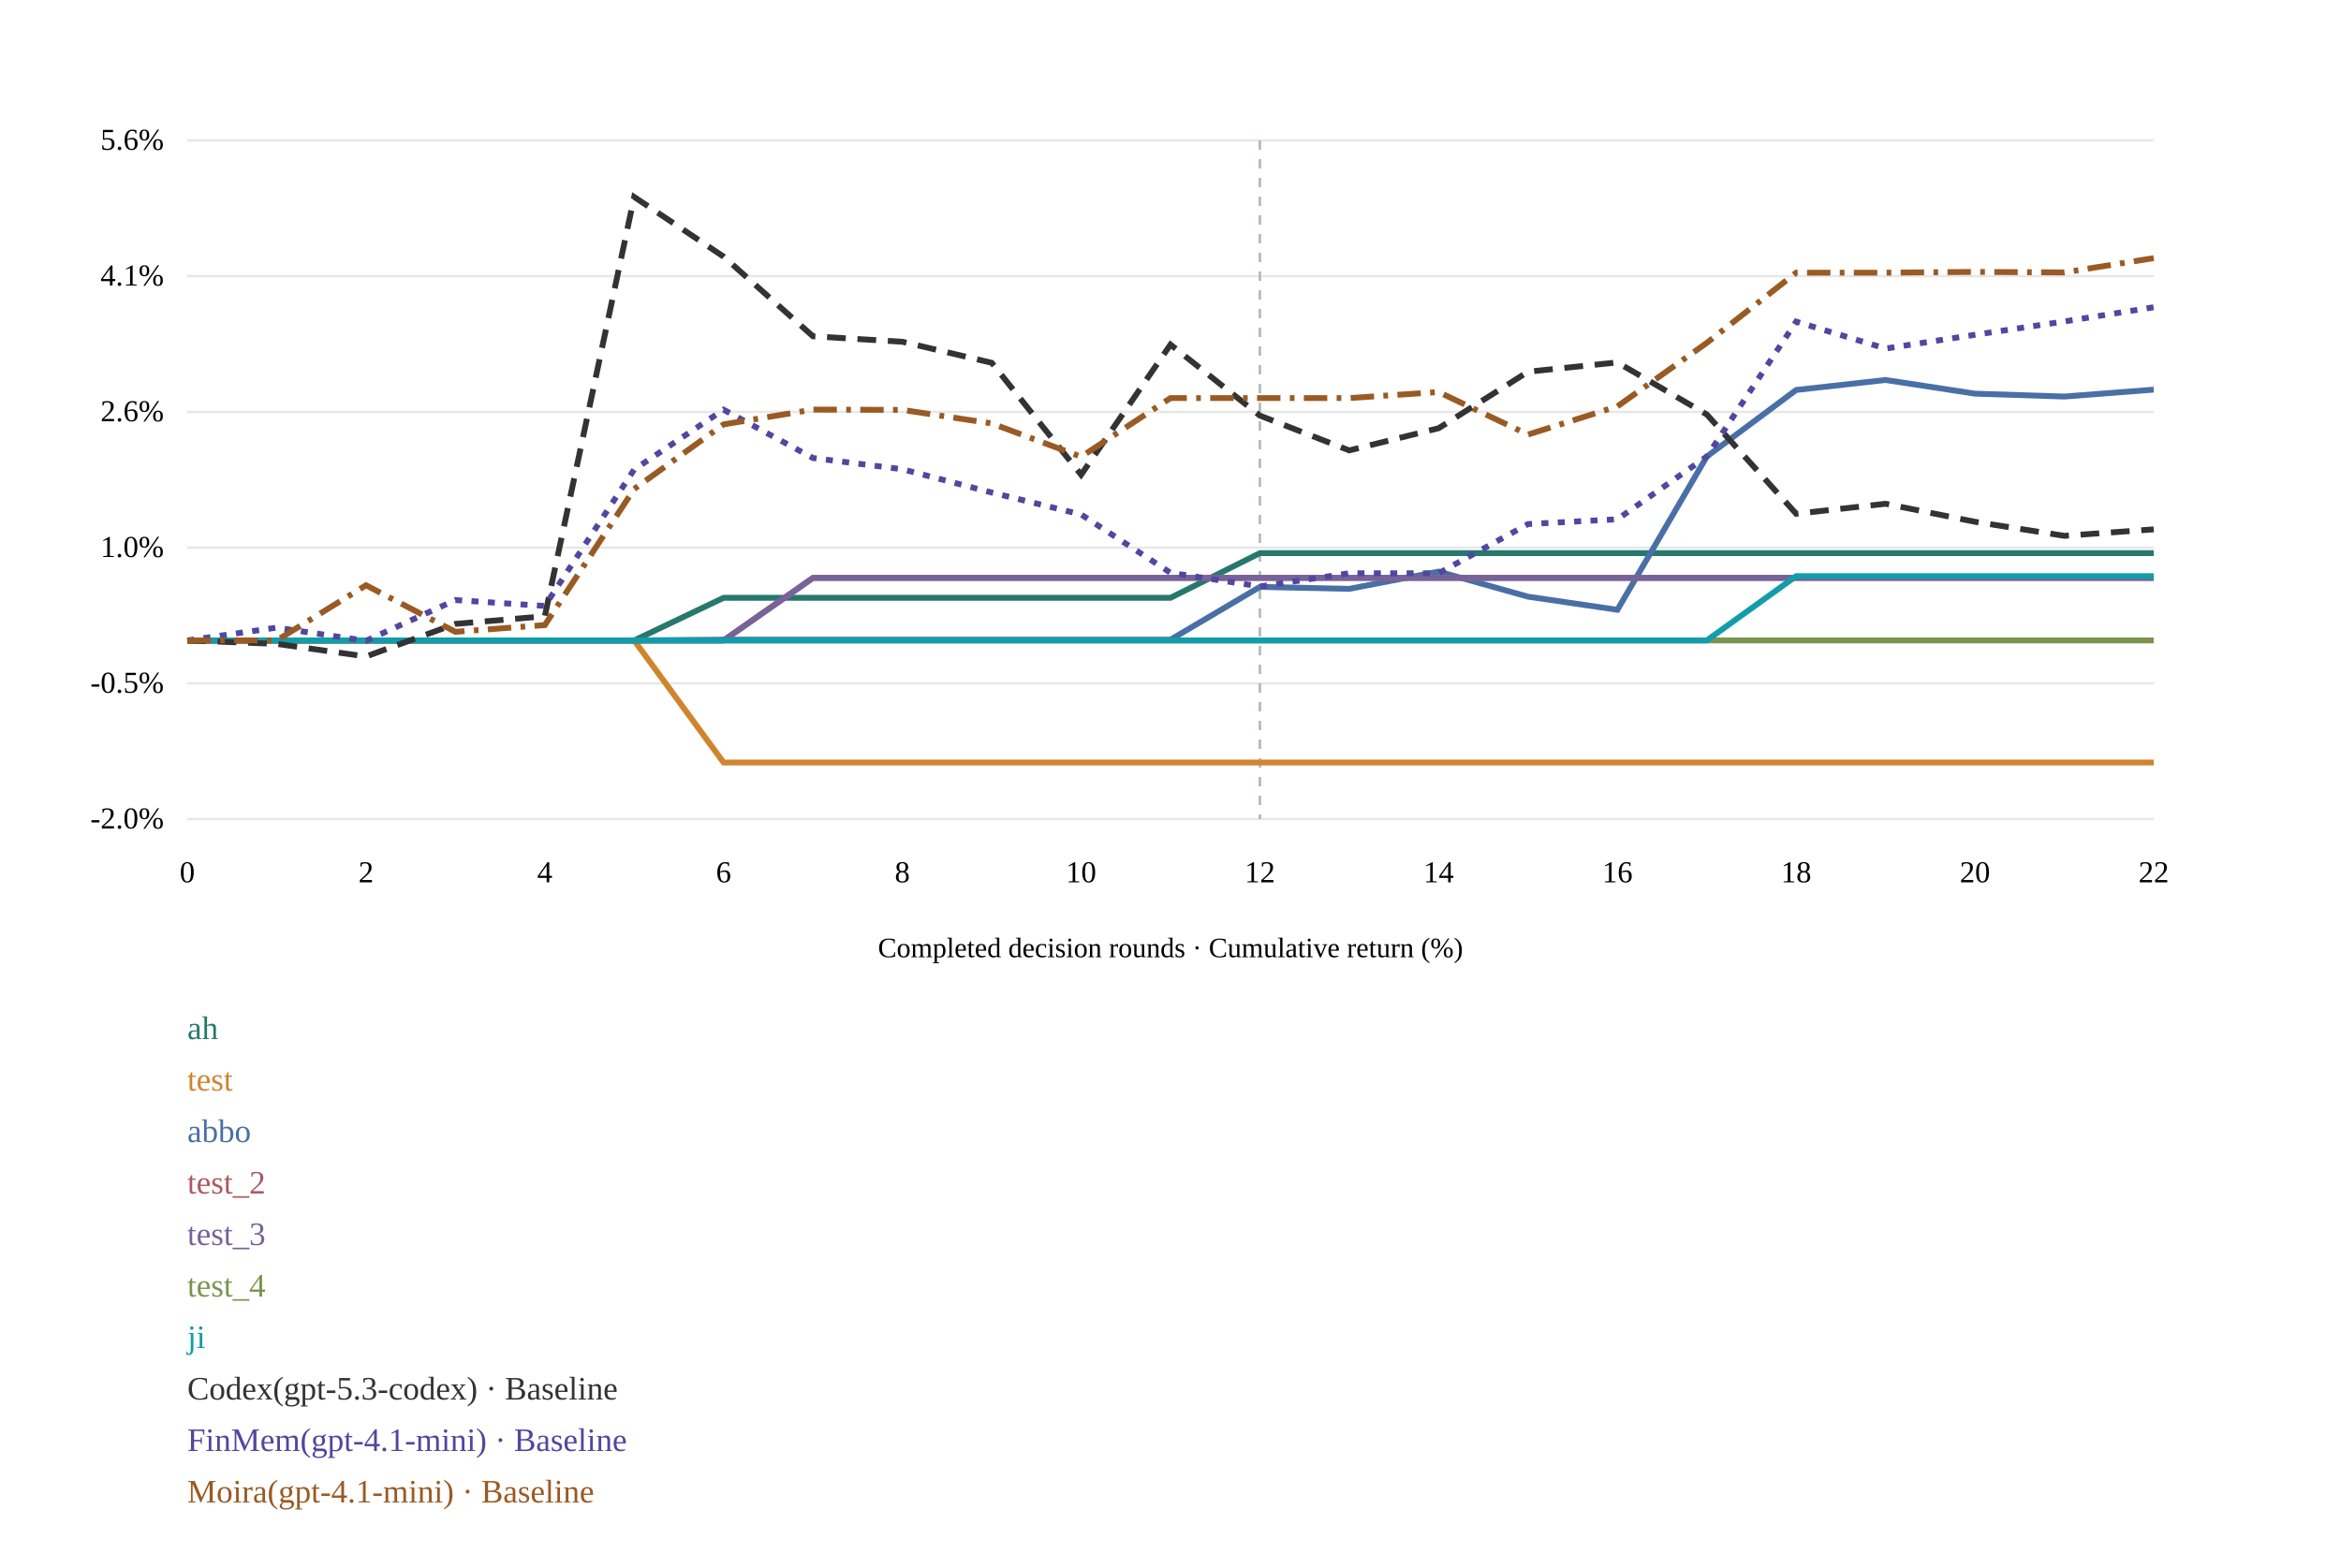
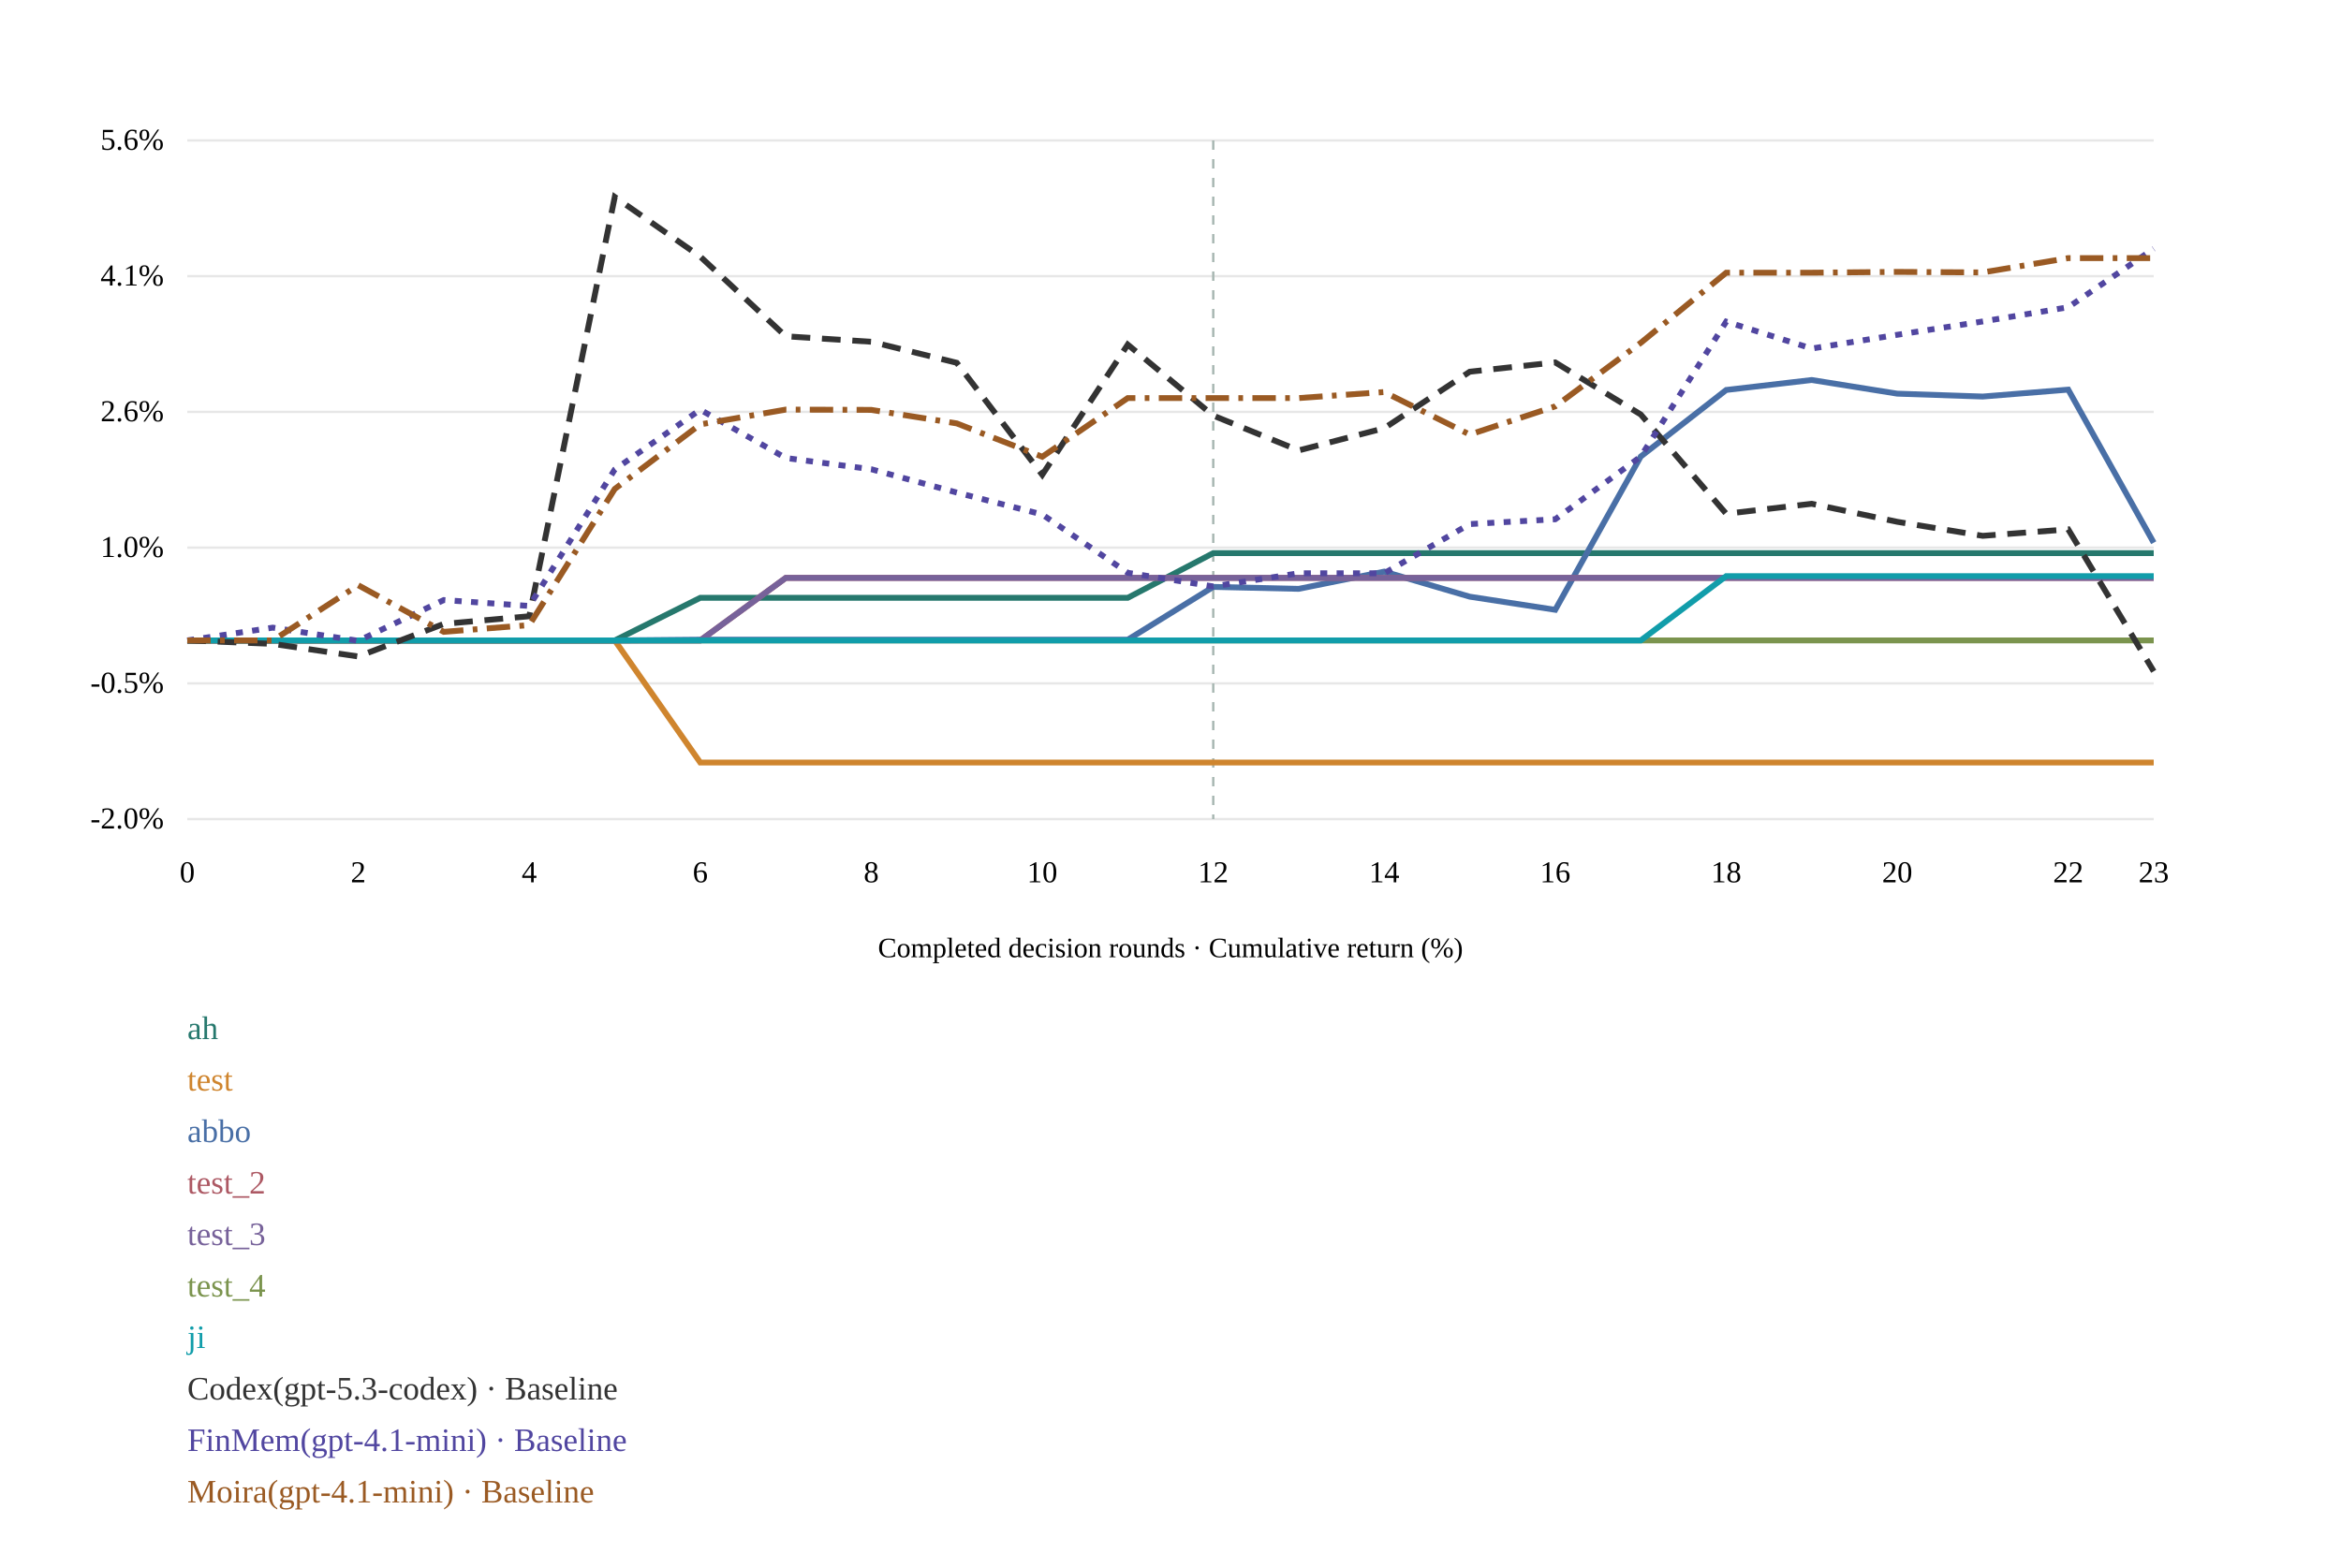
<svg xmlns="http://www.w3.org/2000/svg" viewBox="0 0 1000 670" role="img">
  <rect width="100%" height="100%" fill="white" />
  <path d="M80 350.0H920" stroke="#e7e7e7" />
  <text x="70" y="354.0" text-anchor="end" font-size="13">-2.0%</text>
  <path d="M80 292.0H920" stroke="#e7e7e7" />
  <text x="70" y="296.0" text-anchor="end" font-size="13">-0.5%</text>
  <path d="M80 234.0H920" stroke="#e7e7e7" />
  <text x="70" y="238.0" text-anchor="end" font-size="13">1.0%</text>
  <path d="M80 176.0H920" stroke="#e7e7e7" />
  <text x="70" y="180.0" text-anchor="end" font-size="13">2.6%</text>
  <path d="M80 118.0H920" stroke="#e7e7e7" />
  <text x="70" y="122.0" text-anchor="end" font-size="13">4.1%</text>
  <path d="M80 60H920" stroke="#e7e7e7" />
  <text x="70" y="64" text-anchor="end" font-size="13">5.6%</text>
  <path d="M80 273.646H920" stroke="#aaa" />
  <text x="80.0" y="377" text-anchor="middle" font-size="13">0</text>
-   <text x="156.364" y="377" text-anchor="middle" font-size="13">2</text>
-   <text x="232.727" y="377" text-anchor="middle" font-size="13">4</text>
-   <text x="309.091" y="377" text-anchor="middle" font-size="13">6</text>
-   <text x="385.455" y="377" text-anchor="middle" font-size="13">8</text>
-   <text x="461.818" y="377" text-anchor="middle" font-size="13">10</text>
-   <text x="538.182" y="377" text-anchor="middle" font-size="13">12</text>
-   <text x="614.545" y="377" text-anchor="middle" font-size="13">14</text>
-   <text x="690.909" y="377" text-anchor="middle" font-size="13">16</text>
-   <text x="767.273" y="377" text-anchor="middle" font-size="13">18</text>
-   <text x="843.636" y="377" text-anchor="middle" font-size="13">20</text>
-   <text x="920.0" y="377" text-anchor="middle" font-size="13">22</text>
-   <path d="M538.182 60V350" stroke="#a8b7b2" stroke-dasharray="4 4" />
+   <text x="153.043" y="377" text-anchor="middle" font-size="13">2</text>
+   <text x="226.087" y="377" text-anchor="middle" font-size="13">4</text>
+   <text x="299.13" y="377" text-anchor="middle" font-size="13">6</text>
+   <text x="372.174" y="377" text-anchor="middle" font-size="13">8</text>
+   <text x="445.217" y="377" text-anchor="middle" font-size="13">10</text>
+   <text x="518.261" y="377" text-anchor="middle" font-size="13">12</text>
+   <text x="591.304" y="377" text-anchor="middle" font-size="13">14</text>
+   <text x="664.348" y="377" text-anchor="middle" font-size="13">16</text>
+   <text x="737.391" y="377" text-anchor="middle" font-size="13">18</text>
+   <text x="810.435" y="377" text-anchor="middle" font-size="13">20</text>
+   <text x="883.478" y="377" text-anchor="middle" font-size="13">22</text>
+   <text x="920.0" y="377" text-anchor="middle" font-size="13">23</text>
+   <path d="M518.261 60V350" stroke="#a8b7b2" stroke-dasharray="4 4" />
  <text x="500" y="409" text-anchor="middle">Completed decision rounds · Cumulative return (%)</text>
-   <polyline points="80.00,273.65 118.18,273.65 156.36,273.65 194.55,273.65 232.73,273.65 270.91,273.65 309.09,255.44 347.27,255.44 385.45,255.44 423.64,255.44 461.82,255.44 500.00,255.44 538.18,236.35 576.36,236.35 614.55,236.35 652.73,236.35 690.91,236.35 729.09,236.35 767.27,236.35 805.45,236.35 843.64,236.35 881.82,236.35 920.00,236.35" fill="none" stroke="#26786d" stroke-width="2.5" stroke-dasharray="none" />
+   <polyline points="80.00,273.65 116.52,273.65 153.04,273.65 189.57,273.65 226.09,273.65 262.61,273.65 299.13,255.44 335.65,255.44 372.17,255.44 408.70,255.44 445.22,255.44 481.74,255.44 518.26,236.35 554.78,236.35 591.30,236.35 627.83,236.35 664.35,236.35 700.87,236.35 737.39,236.35 773.91,236.35 810.43,236.35 846.96,236.35 883.48,236.35 920.00,236.35" fill="none" stroke="#26786d" stroke-width="2.5" stroke-dasharray="none" />
  <text x="80" y="444" fill="#26786d" font-size="14">ah</text>
-   <polyline points="80.00,273.65 118.18,273.65 156.36,273.65 194.55,273.65 232.73,273.65 270.91,273.65 309.09,325.83 347.27,325.83 385.45,325.83 423.64,325.83 461.82,325.83 500.00,325.83 538.18,325.83 576.36,325.83 614.55,325.83 652.73,325.83 690.91,325.83 729.09,325.83 767.27,325.83 805.45,325.83 843.64,325.83 881.82,325.83 920.00,325.83" fill="none" stroke="#cf852e" stroke-width="2.5" stroke-dasharray="none" />
+   <polyline points="80.00,273.65 116.52,273.65 153.04,273.65 189.57,273.65 226.09,273.65 262.61,273.65 299.13,325.83 335.65,325.83 372.17,325.83 408.70,325.83 445.22,325.83 481.74,325.83 518.26,325.83 554.78,325.83 591.30,325.83 627.83,325.83 664.35,325.83 700.87,325.83 737.39,325.83 773.91,325.83 810.43,325.83 846.96,325.83 883.48,325.83 920.00,325.83" fill="none" stroke="#cf852e" stroke-width="2.5" stroke-dasharray="none" />
  <text x="80" y="466" fill="#cf852e" font-size="14">test</text>
-   <polyline points="80.00,273.65 118.18,273.65 156.36,273.65 194.55,273.65 232.73,273.65 270.91,273.65 309.09,273.33 347.27,273.33 385.45,273.33 423.64,273.33 461.82,273.33 500.00,273.33 538.18,250.78 576.36,251.61 614.55,244.24 652.73,254.96 690.91,260.56 729.09,195.08 767.27,166.63 805.45,162.37 843.64,168.21 881.82,169.44 920.00,166.49" fill="none" stroke="#496fa6" stroke-width="2.5" stroke-dasharray="none" />
+   <polyline points="80.00,273.65 116.52,273.65 153.04,273.65 189.57,273.65 226.09,273.65 262.61,273.65 299.13,273.33 335.65,273.33 372.17,273.33 408.70,273.33 445.22,273.33 481.74,273.33 518.26,250.78 554.78,251.61 591.30,244.24 627.83,254.96 664.35,260.56 700.87,195.08 737.39,166.63 773.91,162.37 810.43,168.21 846.96,169.44 883.48,166.49 920.00,231.89" fill="none" stroke="#496fa6" stroke-width="2.5" stroke-dasharray="none" />
  <text x="80" y="488" fill="#496fa6" font-size="14">abbo</text>
-   <polyline points="80.00,273.65 118.18,273.65 156.36,273.65 194.55,273.65 232.73,273.65 270.91,273.65 309.09,273.65 347.27,246.93 385.45,246.93 423.64,246.93 461.82,246.93 500.00,246.93 538.18,246.93 576.36,246.93 614.55,246.93 652.73,246.93 690.91,246.93 729.09,246.93 767.27,246.93 805.45,246.93 843.64,246.93 881.82,246.93 920.00,246.93" fill="none" stroke="#ad5964" stroke-width="2.5" stroke-dasharray="none" />
+   <polyline points="80.00,273.65 116.52,273.65 153.04,273.65 189.57,273.65 226.09,273.65 262.61,273.65 299.13,273.65 335.65,246.93 372.17,246.93 408.70,246.93 445.22,246.93 481.74,246.93 518.26,246.93 554.78,246.93 591.30,246.93 627.83,246.93 664.35,246.93 700.87,246.93 737.39,246.93 773.91,246.93 810.43,246.93 846.96,246.93 883.48,246.93 920.00,246.93" fill="none" stroke="#ad5964" stroke-width="2.5" stroke-dasharray="none" />
  <text x="80" y="510" fill="#ad5964" font-size="14">test_2</text>
-   <polyline points="80.00,273.65 118.18,273.65 156.36,273.65 194.55,273.65 232.73,273.65 270.91,273.65 309.09,273.65 347.27,246.93 385.45,246.93 423.64,246.93 461.82,246.93 500.00,246.93 538.18,246.93 576.36,246.93 614.55,246.93 652.73,246.93 690.91,246.93 729.09,246.93 767.27,246.93 805.45,246.93 843.64,246.93 881.82,246.93 920.00,246.93" fill="none" stroke="#77629a" stroke-width="2.5" stroke-dasharray="none" />
+   <polyline points="80.00,273.65 116.52,273.65 153.04,273.65 189.57,273.65 226.09,273.65 262.61,273.65 299.13,273.65 335.65,246.93 372.17,246.93 408.70,246.93 445.22,246.93 481.74,246.93 518.26,246.93 554.78,246.93 591.30,246.93 627.83,246.93 664.35,246.93 700.87,246.93 737.39,246.93 773.91,246.93 810.43,246.93 846.96,246.93 883.48,246.93 920.00,246.93" fill="none" stroke="#77629a" stroke-width="2.5" stroke-dasharray="none" />
  <text x="80" y="532" fill="#77629a" font-size="14">test_3</text>
-   <polyline points="80.00,273.65 118.18,273.65 156.36,273.65 194.55,273.65 232.73,273.65 270.91,273.65 309.09,273.65 347.27,273.65 385.45,273.65 423.64,273.65 461.82,273.65 500.00,273.65 538.18,273.65 576.36,273.65 614.55,273.65 652.73,273.65 690.91,273.65 729.09,273.65 767.27,273.65 805.45,273.65 843.64,273.65 881.82,273.65 920.00,273.65" fill="none" stroke="#7b944e" stroke-width="2.5" stroke-dasharray="none" />
+   <polyline points="80.00,273.65 116.52,273.65 153.04,273.65 189.57,273.65 226.09,273.65 262.61,273.65 299.13,273.65 335.65,273.65 372.17,273.65 408.70,273.65 445.22,273.65 481.74,273.65 518.26,273.65 554.78,273.65 591.30,273.65 627.83,273.65 664.35,273.65 700.87,273.65 737.39,273.65 773.91,273.65 810.43,273.65 846.96,273.65 883.48,273.65 920.00,273.65" fill="none" stroke="#7b944e" stroke-width="2.5" stroke-dasharray="none" />
  <text x="80" y="554" fill="#7b944e" font-size="14">test_4</text>
-   <polyline points="80.00,273.65 118.18,273.65 156.36,273.65 194.55,273.65 232.73,273.65 270.91,273.65 309.09,273.65 347.27,273.65 385.45,273.65 423.64,273.65 461.82,273.65 500.00,273.65 538.18,273.65 576.36,273.65 614.55,273.65 652.73,273.65 690.91,273.65 729.09,273.65 767.27,246.17 805.45,246.17 843.64,246.17 881.82,246.17 920.00,246.17" fill="none" stroke="#119daa" stroke-width="2.5" stroke-dasharray="none" />
+   <polyline points="80.00,273.65 116.52,273.65 153.04,273.65 189.57,273.65 226.09,273.65 262.61,273.65 299.13,273.65 335.65,273.65 372.17,273.65 408.70,273.65 445.22,273.65 481.74,273.65 518.26,273.65 554.78,273.65 591.30,273.65 627.83,273.65 664.35,273.65 700.87,273.65 737.39,246.17 773.91,246.17 810.43,246.17 846.96,246.17 883.48,246.17 920.00,246.17" fill="none" stroke="#119daa" stroke-width="2.5" stroke-dasharray="none" />
  <text x="80" y="576" fill="#119daa" font-size="14">ji</text>
-   <polyline points="80.00,273.65 118.18,275.12 156.36,280.51 194.55,266.59 232.73,263.32 270.91,84.17 309.09,109.65 347.27,143.69 385.45,146.03 423.64,155.02 461.82,202.86 500.00,147.24 538.18,177.58 576.36,192.46 614.55,182.97 652.73,158.83 690.91,154.86 729.09,177.10 767.27,219.53 805.45,215.26 843.64,222.96 881.82,228.96 920.00,226.19" fill="none" stroke="#333" stroke-width="2.5" stroke-dasharray="8 5" />
+   <polyline points="80.00,273.65 116.52,275.12 153.04,280.51 189.57,266.59 226.09,263.32 262.61,84.17 299.13,109.65 335.65,143.69 372.17,146.03 408.70,155.02 445.22,202.86 481.74,147.24 518.26,177.58 554.78,192.46 591.30,182.97 627.83,158.83 664.35,154.86 700.87,177.10 737.39,219.53 773.91,215.26 810.43,222.96 846.96,228.96 883.48,226.19 920.00,286.85" fill="none" stroke="#333" stroke-width="2.5" stroke-dasharray="8 5" />
  <text x="80" y="598" fill="#333" font-size="14">Codex(gpt-5.3-codex) · Baseline</text>
-   <polyline points="80.00,273.65 118.18,268.19 156.36,273.81 194.55,256.40 232.73,258.92 270.91,200.61 309.09,175.06 347.27,195.70 385.45,200.50 423.64,210.46 461.82,219.83 500.00,244.75 538.18,250.58 576.36,244.95 614.55,244.95 652.73,223.93 690.91,221.88 729.09,195.08 767.27,137.43 805.45,148.93 843.64,143.06 881.82,137.36 920.00,131.28" fill="none" stroke="#5146a0" stroke-width="2.5" stroke-dasharray="3 4" />
+   <polyline points="80.00,273.65 116.52,268.19 153.04,273.81 189.57,256.40 226.09,258.92 262.61,200.61 299.13,175.06 335.65,195.70 372.17,200.50 408.70,210.46 445.22,219.83 481.74,244.75 518.26,250.58 554.78,244.95 591.30,244.95 627.83,223.93 664.35,221.88 700.87,195.08 737.39,137.43 773.91,148.93 810.43,143.06 846.96,137.36 883.48,131.28 920.00,106.27" fill="none" stroke="#5146a0" stroke-width="2.5" stroke-dasharray="3 4" />
  <text x="80" y="620" fill="#5146a0" font-size="14">FinMem(gpt-4.1-mini) · Baseline</text>
-   <polyline points="80.00,273.65 118.18,273.65 156.36,250.08 194.55,269.98 232.73,267.10 270.91,208.92 309.09,181.34 347.27,175.02 385.45,175.14 423.64,180.92 461.82,195.17 500.00,170.09 538.18,170.09 576.36,170.09 614.55,167.52 652.73,185.69 690.91,173.63 729.09,146.50 767.27,116.52 805.45,116.52 843.64,116.18 881.82,116.41 920.00,110.29" fill="none" stroke="#9a5a23" stroke-width="2.5" stroke-dasharray="10 4 2 4" />
+   <polyline points="80.00,273.65 116.52,273.65 153.04,250.08 189.57,269.98 226.09,267.10 262.61,208.92 299.13,181.34 335.65,175.02 372.17,175.14 408.70,180.92 445.22,195.17 481.74,170.09 518.26,170.09 554.78,170.09 591.30,167.52 627.83,185.69 664.35,173.63 700.87,146.50 737.39,116.52 773.91,116.52 810.43,116.18 846.96,116.41 883.48,110.29 920.00,110.29" fill="none" stroke="#9a5a23" stroke-width="2.5" stroke-dasharray="10 4 2 4" />
  <text x="80" y="642" fill="#9a5a23" font-size="14">Moira(gpt-4.1-mini) · Baseline</text>
</svg>
